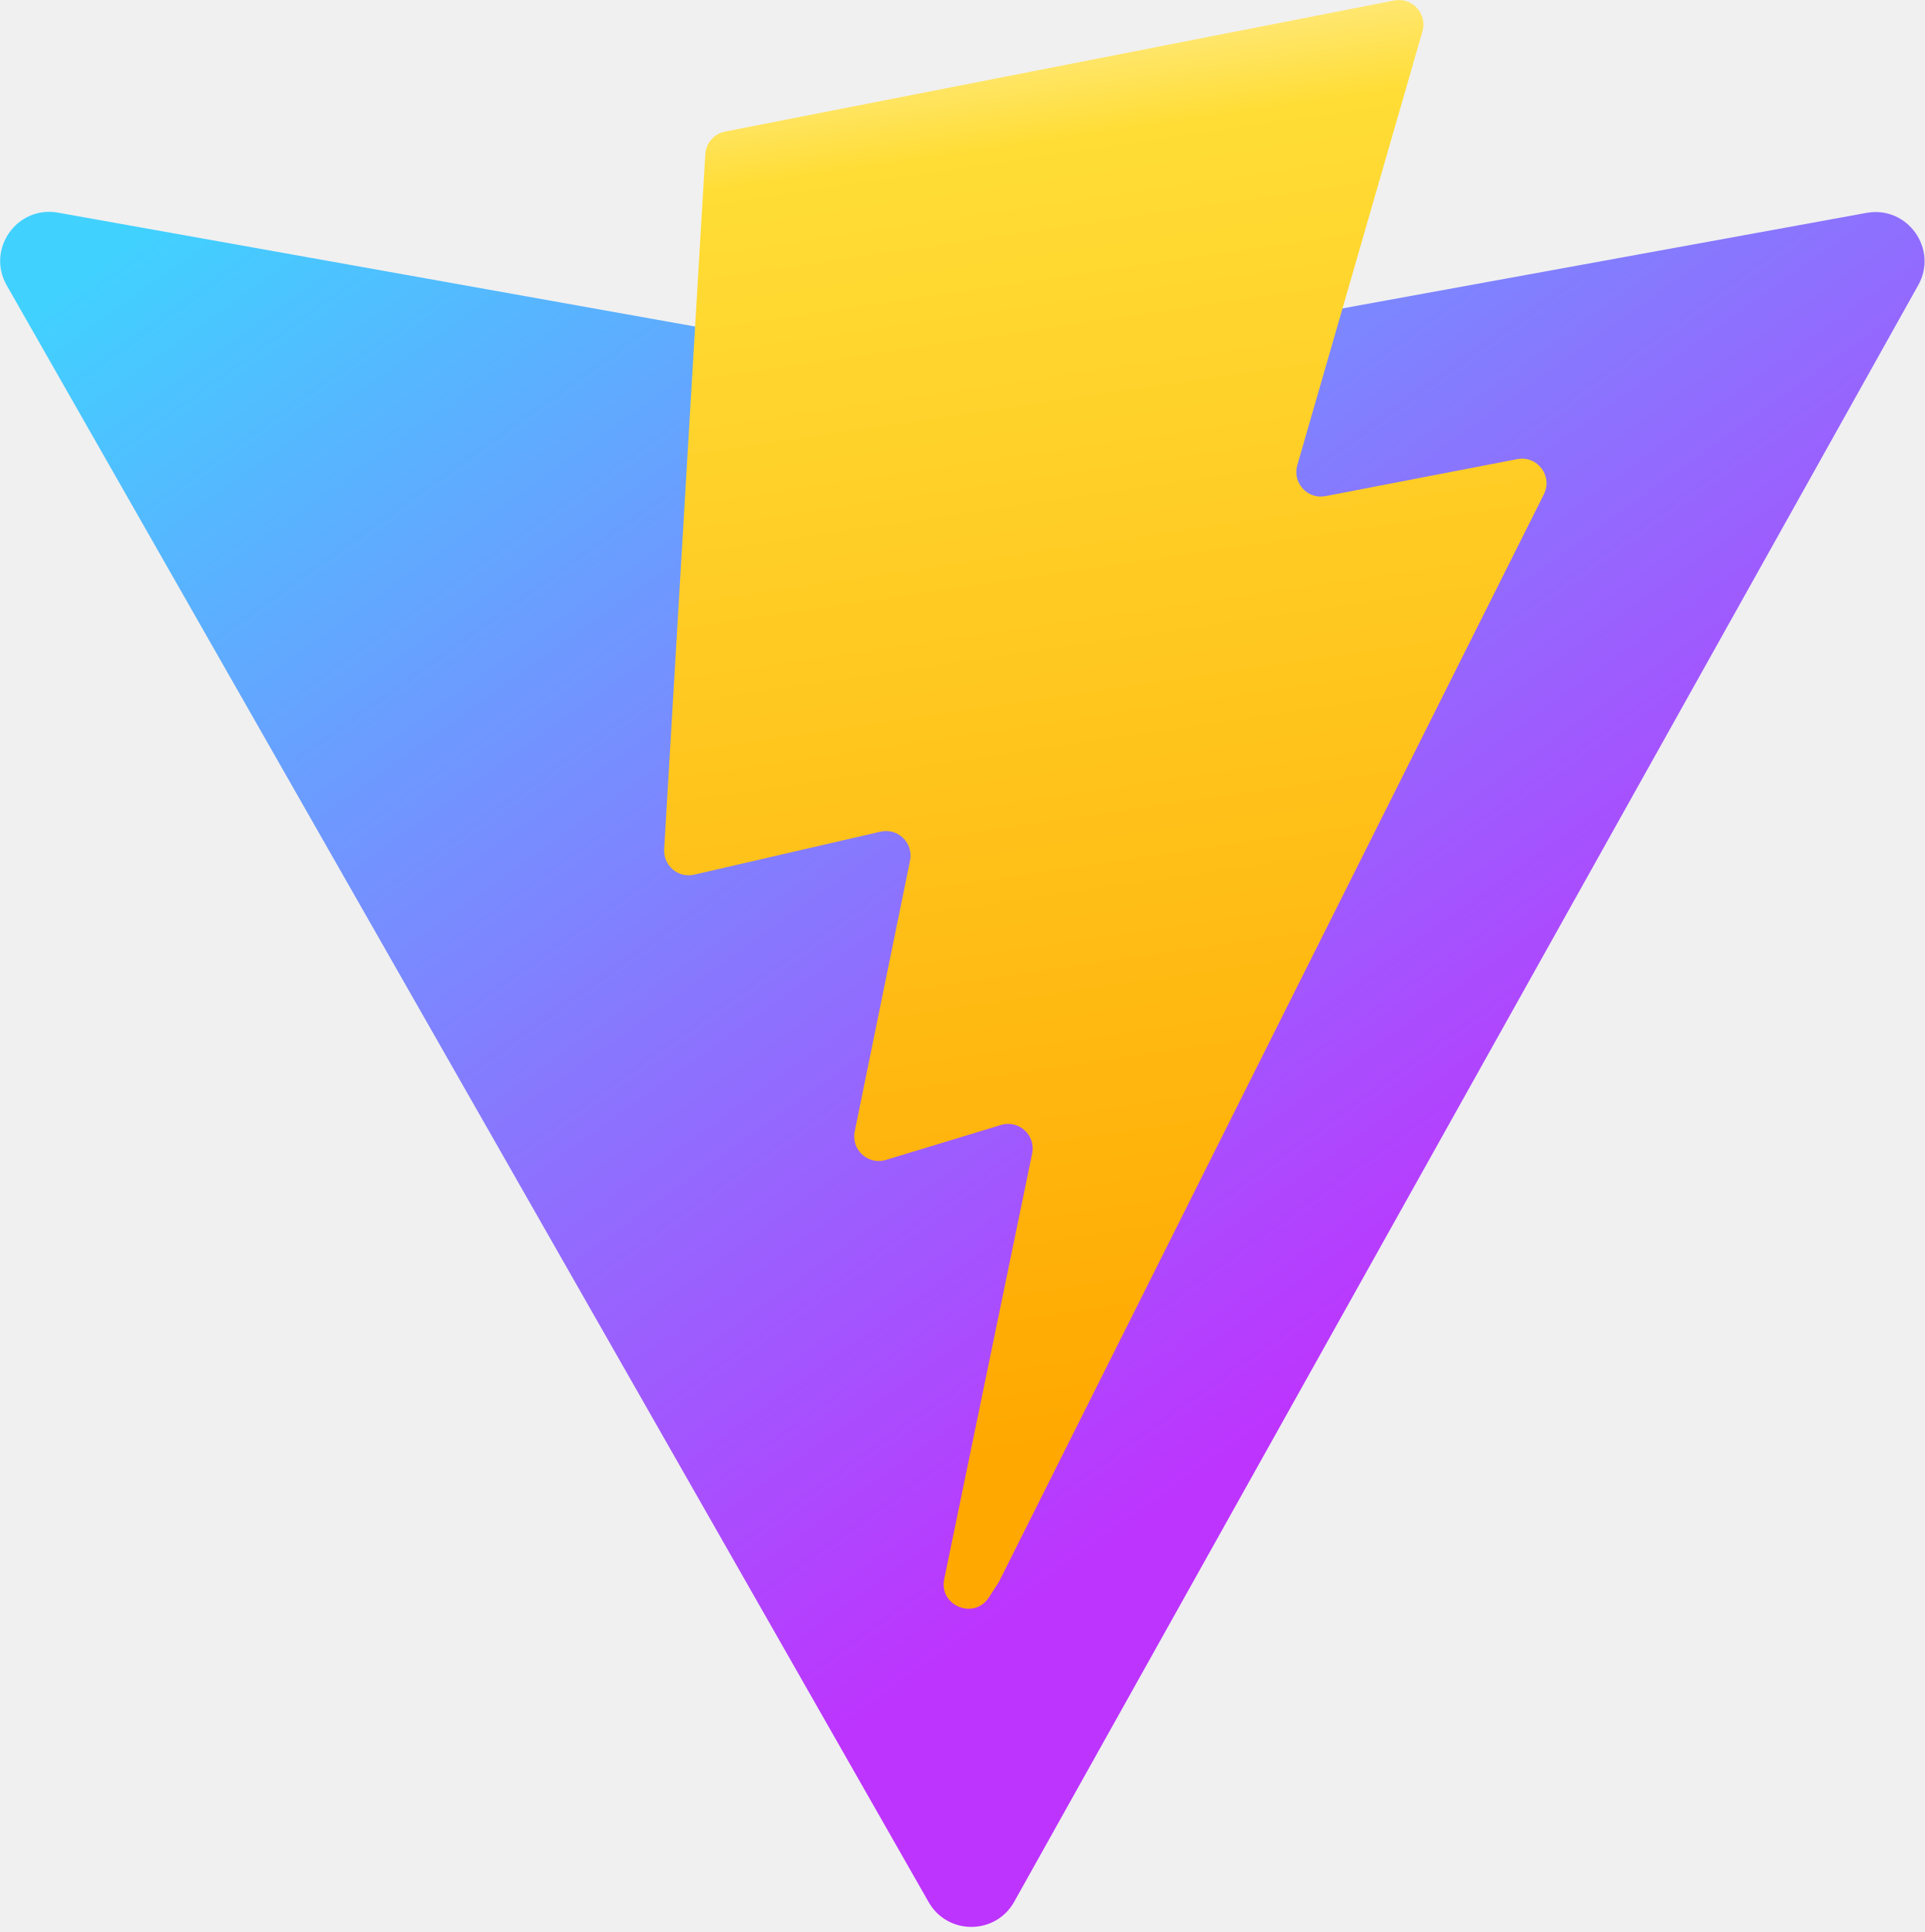
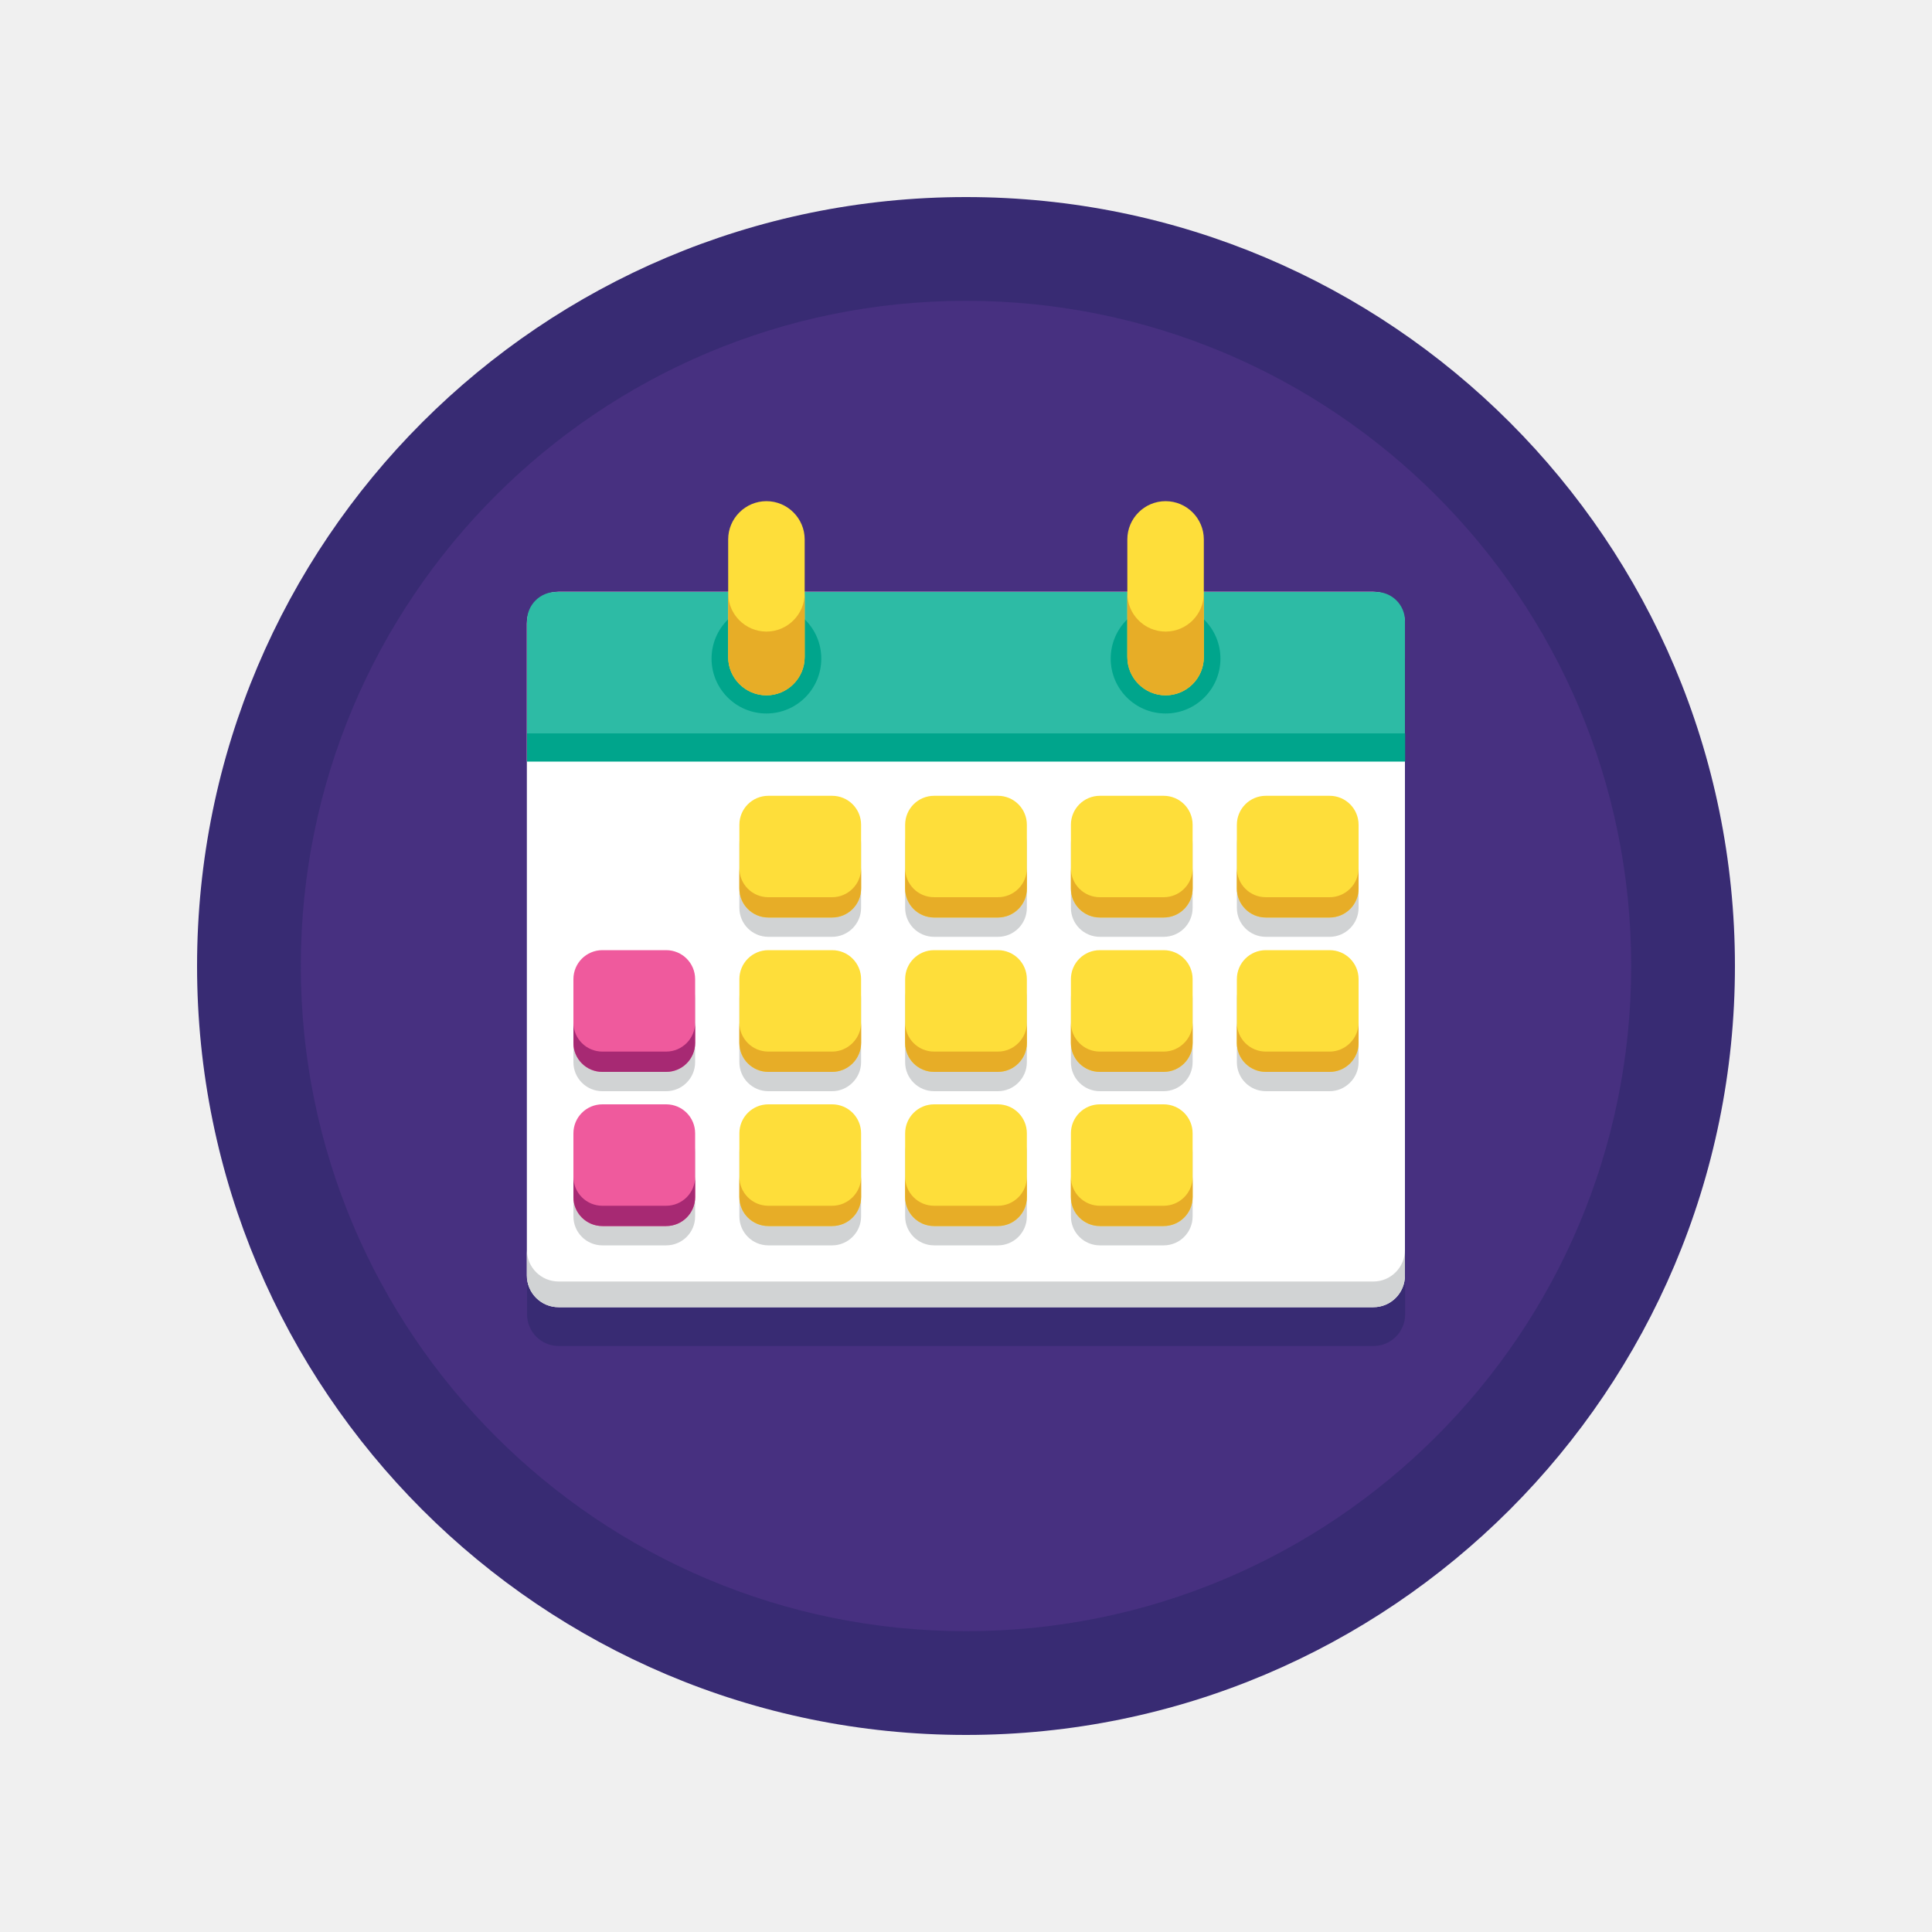
- <svg xmlns="http://www.w3.org/2000/svg" aria-hidden="true" role="img" class="iconify iconify--logos" width="31.88" height="32" preserveAspectRatio="xMidYMid meet" viewBox="0 0 256 257">
-   <defs>
-     <linearGradient id="IconifyId1813088fe1fbc01fb466" x1="-.828%" x2="57.636%" y1="7.652%" y2="78.411%">
-       <stop offset="0%" stop-color="#41D1FF" />
-       <stop offset="100%" stop-color="#BD34FE" />
-     </linearGradient>
-     <linearGradient id="IconifyId1813088fe1fbc01fb467" x1="43.376%" x2="50.316%" y1="2.242%" y2="89.03%">
-       <stop offset="0%" stop-color="#FFEA83" />
-       <stop offset="8.333%" stop-color="#FFDD35" />
-       <stop offset="100%" stop-color="#FFA800" />
-     </linearGradient>
-   </defs>
-   <path fill="url(#IconifyId1813088fe1fbc01fb466)" d="M255.153 37.938L134.897 252.976c-2.483 4.44-8.862 4.466-11.382.048L.875 37.958c-2.746-4.814 1.371-10.646 6.827-9.67l120.385 21.517a6.537 6.537 0 0 0 2.322-.004l117.867-21.483c5.438-.991 9.574 4.796 6.877 9.62Z" />
-   <path fill="url(#IconifyId1813088fe1fbc01fb467)" d="M185.432.063L96.44 17.501a3.268 3.268 0 0 0-2.634 3.014l-5.474 92.456a3.268 3.268 0 0 0 3.997 3.378l24.777-5.718c2.318-.535 4.413 1.507 3.936 3.838l-7.361 36.047c-.495 2.426 1.782 4.5 4.151 3.78l15.304-4.649c2.372-.72 4.652 1.36 4.15 3.788l-11.698 56.621c-.732 3.542 3.979 5.473 5.943 2.437l1.313-2.028l72.516-144.72c1.215-2.423-.88-5.186-3.54-4.672l-25.505 4.922c-2.396.462-4.435-1.77-3.759-4.114l16.646-57.705c.677-2.35-1.37-4.583-3.769-4.113Z" />
+ <svg xmlns="http://www.w3.org/2000/svg" viewBox="0 0 1000 1000" xml:space="preserve">
+   <switch>
+     <g>
+       <circle fill="#382B73" cx="500" cy="500" r="398" />
+       <circle fill="#473080" cx="500" cy="500" r="344.3" />
+       <path fill="#382B73" d="M712.2 326.4H623.1v-27.2c0-10.9-8.9-19.8-19.8-19.8s-19.8 8.9-19.8 19.8v27.2h-167v-27.2c0-10.9-8.9-19.8-19.8-19.8s-19.8 8.9-19.8 19.8v27.2H287.8c-8.3 0-15 6.7-15 15v338.9c0 9 7.3 16.4 16.4 16.4h421.7c9 0 16.4-7.3 16.4-16.4V341.4c-.1-8.3-6.8-15-15.1-15z" />
+       <g>
+         <path fill="#FFF" d="M710.9 676.6H289.1c-9 0-16.4-7.3-16.4-16.4V322.7c0-9 7.3-16.4 16.4-16.4h421.7c9 0 16.4 7.3 16.4 16.4v337.5c0 9.1-7.3 16.4-16.3 16.4z" />
+         <path fill="#D1D3D4" d="M710.9 663.3H289.1c-9 0-16.4-7.3-16.4-16.4v13.3c0 9 7.3 16.4 16.4 16.4h421.7c9 0 16.4-7.3 16.4-16.4v-13.3c0 9-7.3 16.4-16.3 16.4z" />
+         <path fill="#2DBBA5" d="M727.2 388.3v-66.9c0-8.3-6.7-15-15-15H287.8c-8.3 0-15 6.7-15 15v66.9h454.4z" />
+         <path fill="#00A58C" d="M272.8 379.6h454.5v14.6H272.8z" />
+         <circle fill="#00A58C" cx="396.7" cy="340.9" r="28.4" />
+         <circle fill="#00A58C" cx="603.3" cy="340.9" r="28.4" />
+         <path fill="#FEDE3A" d="M396.7 359.9c-10.9 0-19.8-8.9-19.8-19.8v-60.9c0-10.9 8.9-19.8 19.8-19.8s19.8 8.9 19.8 19.8v60.9c0 10.9-8.9 19.8-19.8 19.8z" />
+         <path fill="#E7AD27" d="M396.7 326.9c-10.9 0-19.8-8.9-19.8-19.8v33c0 10.9 8.9 19.8 19.8 19.8s19.8-8.9 19.8-19.8v-33c0 10.9-8.9 19.8-19.8 19.8z" />
+         <path fill="#FEDE3A" d="M603.3 359.9c-10.9 0-19.8-8.9-19.8-19.8v-60.9c0-10.9 8.9-19.8 19.8-19.8s19.8 8.9 19.8 19.8v60.9c0 10.9-8.8 19.8-19.8 19.8z" />
+         <path fill="#E7AD27" d="M603.3 326.9c-10.9 0-19.8-8.9-19.8-19.8v33c0 10.9 8.9 19.8 19.8 19.8s19.8-8.9 19.8-19.8v-33c0 10.9-8.8 19.8-19.8 19.8z" />
+         <g>
+           <path fill="#D1D3D4" d="M430.7 484.9h-33c-8.3 0-15-6.7-15-15v-33c0-8.3 6.7-15 15-15h33c8.3 0 15 6.7 15 15v33c0 8.3-6.8 15-15 15zM516.5 484.9h-33c-8.3 0-15-6.7-15-15v-33c0-8.3 6.7-15 15-15h33c8.3 0 15 6.7 15 15v33c0 8.3-6.7 15-15 15zM602.3 484.9h-33c-8.3 0-15-6.7-15-15v-33c0-8.3 6.7-15 15-15h33c8.3 0 15 6.7 15 15v33c0 8.3-6.7 15-15 15zM688.2 484.9h-33c-8.3 0-15-6.7-15-15v-33c0-8.3 6.7-15 15-15h33c8.3 0 15 6.7 15 15v33c0 8.3-6.8 15-15 15zM688.2 564.8h-33c-8.3 0-15-6.7-15-15v-33c0-8.3 6.7-15 15-15h33c8.3 0 15 6.7 15 15v33c0 8.2-6.8 15-15 15zM344.8 564.8h-33c-8.3 0-15-6.7-15-15v-33c0-8.3 6.7-15 15-15h33c8.3 0 15 6.7 15 15v33c0 8.2-6.7 15-15 15zM430.7 564.8h-33c-8.3 0-15-6.7-15-15v-33c0-8.3 6.7-15 15-15h33c8.3 0 15 6.7 15 15v33c0 8.2-6.8 15-15 15zM516.5 564.8h-33c-8.3 0-15-6.7-15-15v-33c0-8.3 6.7-15 15-15h33c8.3 0 15 6.7 15 15v33c0 8.2-6.7 15-15 15zM602.3 564.8h-33c-8.3 0-15-6.7-15-15v-33c0-8.3 6.7-15 15-15h33c8.3 0 15 6.7 15 15v33c0 8.2-6.7 15-15 15zM344.8 644.6h-33c-8.3 0-15-6.7-15-15v-33c0-8.3 6.7-15 15-15h33c8.3 0 15 6.7 15 15v33c0 8.3-6.7 15-15 15zM430.7 644.6h-33c-8.3 0-15-6.7-15-15v-33c0-8.3 6.7-15 15-15h33c8.3 0 15 6.7 15 15v33c0 8.3-6.8 15-15 15zM516.5 644.6h-33c-8.3 0-15-6.7-15-15v-33c0-8.3 6.7-15 15-15h33c8.3 0 15 6.7 15 15v33c0 8.3-6.7 15-15 15zM602.3 644.6h-33c-8.3 0-15-6.7-15-15v-33c0-8.3 6.7-15 15-15h33c8.3 0 15 6.7 15 15v33c0 8.3-6.7 15-15 15z" />
+           <path fill="#FEDE3A" d="M430.7 474.9h-33c-8.3 0-15-6.7-15-15v-33c0-8.3 6.7-15 15-15h33c8.3 0 15 6.7 15 15v33c0 8.3-6.8 15-15 15zM516.5 474.9h-33c-8.3 0-15-6.7-15-15v-33c0-8.3 6.7-15 15-15h33c8.3 0 15 6.7 15 15v33c0 8.3-6.7 15-15 15zM602.3 474.9h-33c-8.3 0-15-6.7-15-15v-33c0-8.3 6.7-15 15-15h33c8.3 0 15 6.7 15 15v33c0 8.3-6.7 15-15 15zM688.2 474.9h-33c-8.3 0-15-6.7-15-15v-33c0-8.3 6.7-15 15-15h33c8.3 0 15 6.7 15 15v33c0 8.3-6.8 15-15 15zM688.2 554.8h-33c-8.3 0-15-6.7-15-15v-33c0-8.3 6.7-15 15-15h33c8.3 0 15 6.7 15 15v33c0 8.2-6.8 15-15 15z" />
+           <path fill="#EF5A9D" d="M344.8 554.8h-33c-8.3 0-15-6.7-15-15v-33c0-8.3 6.7-15 15-15h33c8.3 0 15 6.7 15 15v33c0 8.2-6.7 15-15 15z" />
+           <path fill="#FEDE3A" d="M430.7 554.8h-33c-8.3 0-15-6.7-15-15v-33c0-8.3 6.7-15 15-15h33c8.3 0 15 6.7 15 15v33c0 8.2-6.8 15-15 15zM516.5 554.8h-33c-8.3 0-15-6.7-15-15v-33c0-8.3 6.7-15 15-15h33c8.3 0 15 6.7 15 15v33c0 8.2-6.7 15-15 15zM602.3 554.8h-33c-8.3 0-15-6.7-15-15v-33c0-8.3 6.7-15 15-15h33c8.3 0 15 6.7 15 15v33c0 8.2-6.7 15-15 15z" />
+           <path fill="#EF5A9D" d="M344.8 634.6h-33c-8.3 0-15-6.7-15-15v-33c0-8.3 6.7-15 15-15h33c8.3 0 15 6.7 15 15v33c0 8.3-6.7 15-15 15z" />
+           <path fill="#FEDE3A" d="M430.7 634.6h-33c-8.3 0-15-6.7-15-15v-33c0-8.3 6.7-15 15-15h33c8.3 0 15 6.7 15 15v33c0 8.3-6.8 15-15 15zM516.5 634.6h-33c-8.3 0-15-6.7-15-15v-33c0-8.3 6.7-15 15-15h33c8.3 0 15 6.7 15 15v33c0 8.3-6.7 15-15 15zM602.3 634.6h-33c-8.3 0-15-6.7-15-15v-33c0-8.3 6.7-15 15-15h33c8.3 0 15 6.7 15 15v33c0 8.3-6.7 15-15 15z" />
+           <path fill="#E7AD27" d="M430.7 464.4h-33c-8.3 0-15-6.7-15-15v10.5c0 8.3 6.7 15 15 15h33c8.3 0 15-6.7 15-15v-10.5c0 8.3-6.8 15-15 15zM516.5 464.4h-33c-8.3 0-15-6.7-15-15v10.5c0 8.3 6.7 15 15 15h33c8.3 0 15-6.7 15-15v-10.5c0 8.3-6.7 15-15 15zM602.3 464.4h-33c-8.3 0-15-6.7-15-15v10.5c0 8.3 6.7 15 15 15h33c8.3 0 15-6.7 15-15v-10.5c0 8.3-6.7 15-15 15zM688.2 464.4h-33c-8.3 0-15-6.7-15-15v10.5c0 8.3 6.7 15 15 15h33c8.3 0 15-6.7 15-15v-10.5c0 8.3-6.8 15-15 15zM688.2 544.3h-33c-8.3 0-15-6.7-15-15v10.5c0 8.3 6.7 15 15 15h33c8.3 0 15-6.7 15-15v-10.5c0 8.2-6.8 15-15 15zM602.3 544.3h-33c-8.3 0-15-6.7-15-15v10.5c0 8.3 6.7 15 15 15h33c8.3 0 15-6.7 15-15v-10.5c0 8.2-6.7 15-15 15zM602.3 624.1h-33c-8.3 0-15-6.7-15-15v10.5c0 8.3 6.7 15 15 15h33c8.3 0 15-6.7 15-15v-10.5c0 8.3-6.7 15-15 15zM516.5 624.1h-33c-8.3 0-15-6.7-15-15v10.5c0 8.3 6.7 15 15 15h33c8.3 0 15-6.7 15-15v-10.5c0 8.3-6.7 15-15 15zM430.7 624.1h-33c-8.3 0-15-6.7-15-15v10.5c0 8.3 6.7 15 15 15h33c8.3 0 15-6.7 15-15v-10.5c0 8.3-6.8 15-15 15z" />
+           <path fill="#A72973" d="M344.8 624.1h-33c-8.3 0-15-6.7-15-15v10.5c0 8.3 6.7 15 15 15h33c8.3 0 15-6.7 15-15v-10.5c0 8.3-6.7 15-15 15z" />
+           <path fill="#E7AD27" d="M516.5 544.3h-33c-8.3 0-15-6.7-15-15v10.5c0 8.3 6.7 15 15 15h33c8.3 0 15-6.7 15-15v-10.5c0 8.2-6.7 15-15 15zM430.7 544.3h-33c-8.3 0-15-6.7-15-15v10.5c0 8.3 6.7 15 15 15h33c8.3 0 15-6.7 15-15v-10.5c0 8.2-6.8 15-15 15z" />
+           <path fill="#A72973" d="M344.8 544.3h-33c-8.3 0-15-6.7-15-15v10.5c0 8.3 6.7 15 15 15h33c8.3 0 15-6.7 15-15v-10.5c0 8.2-6.7 15-15 15z" />
+         </g>
+       </g>
+     </g>
+   </switch>
</svg>
